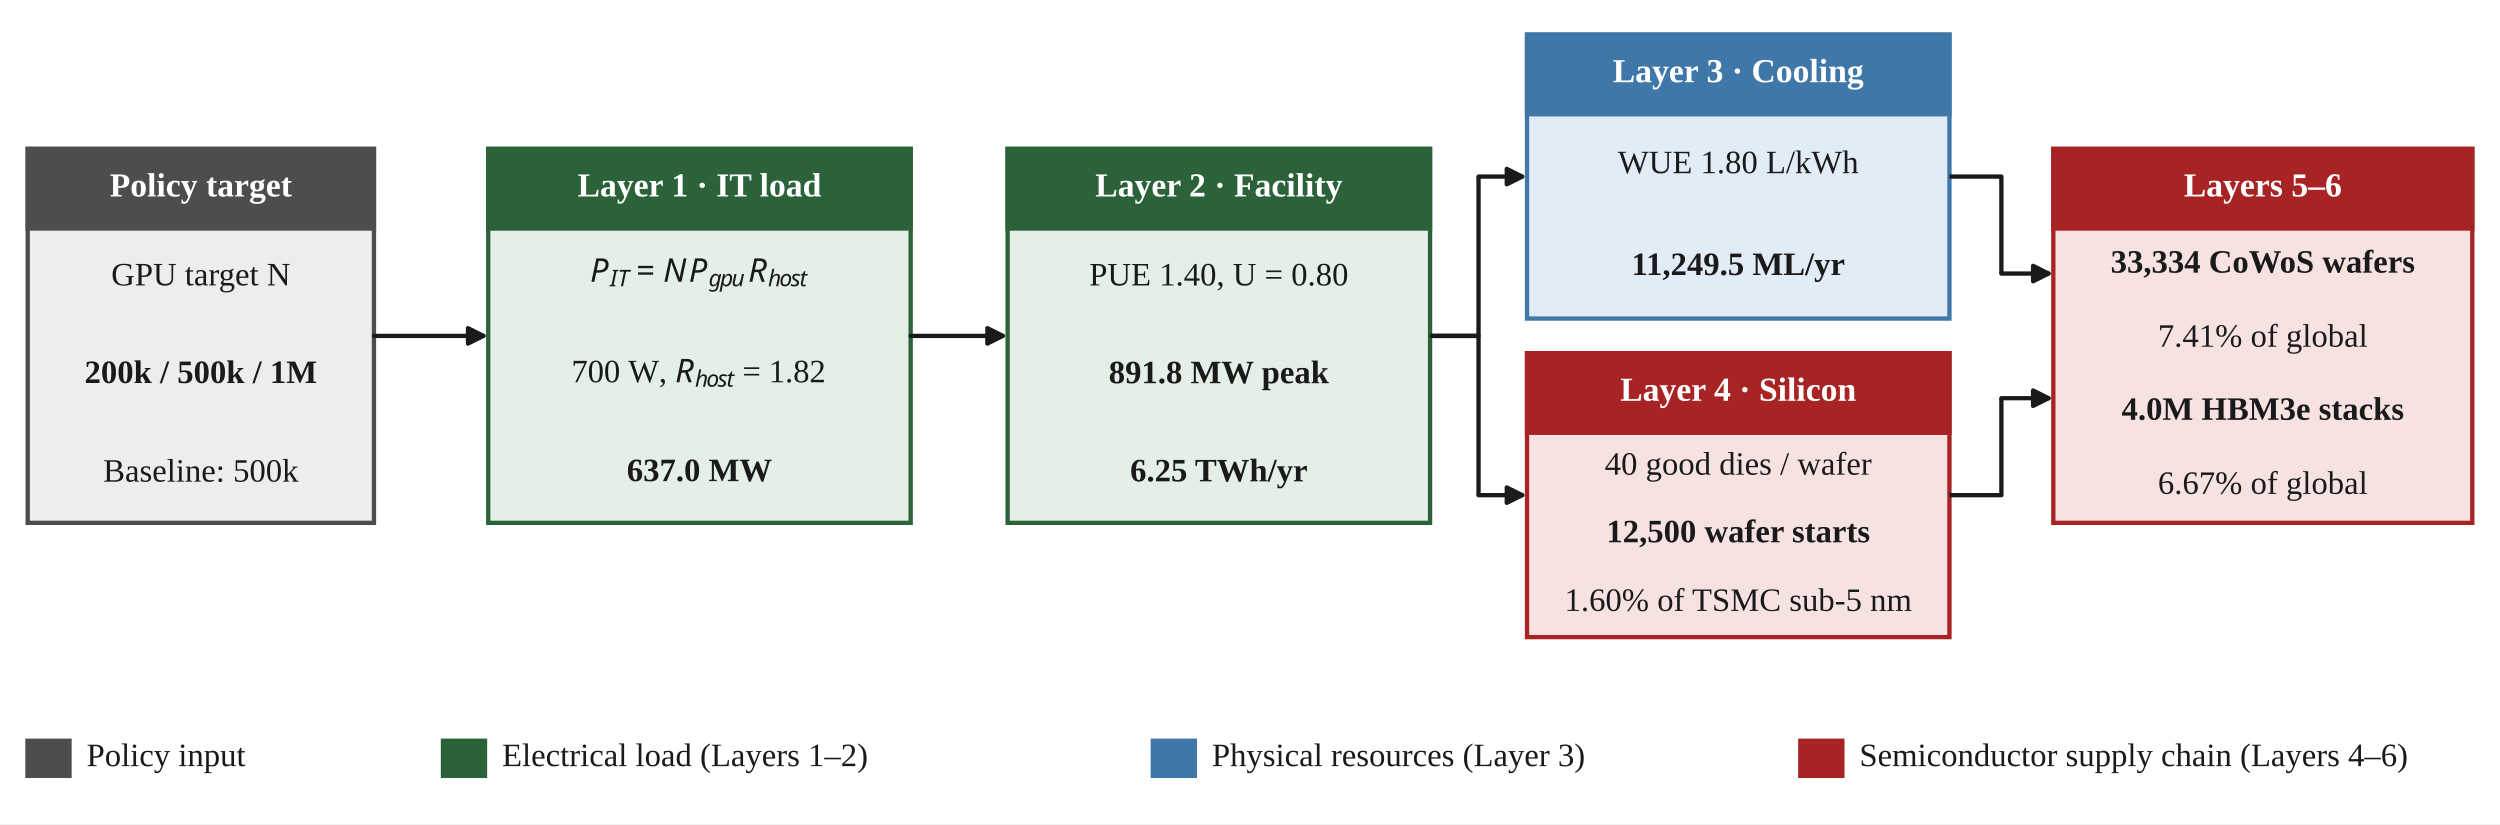
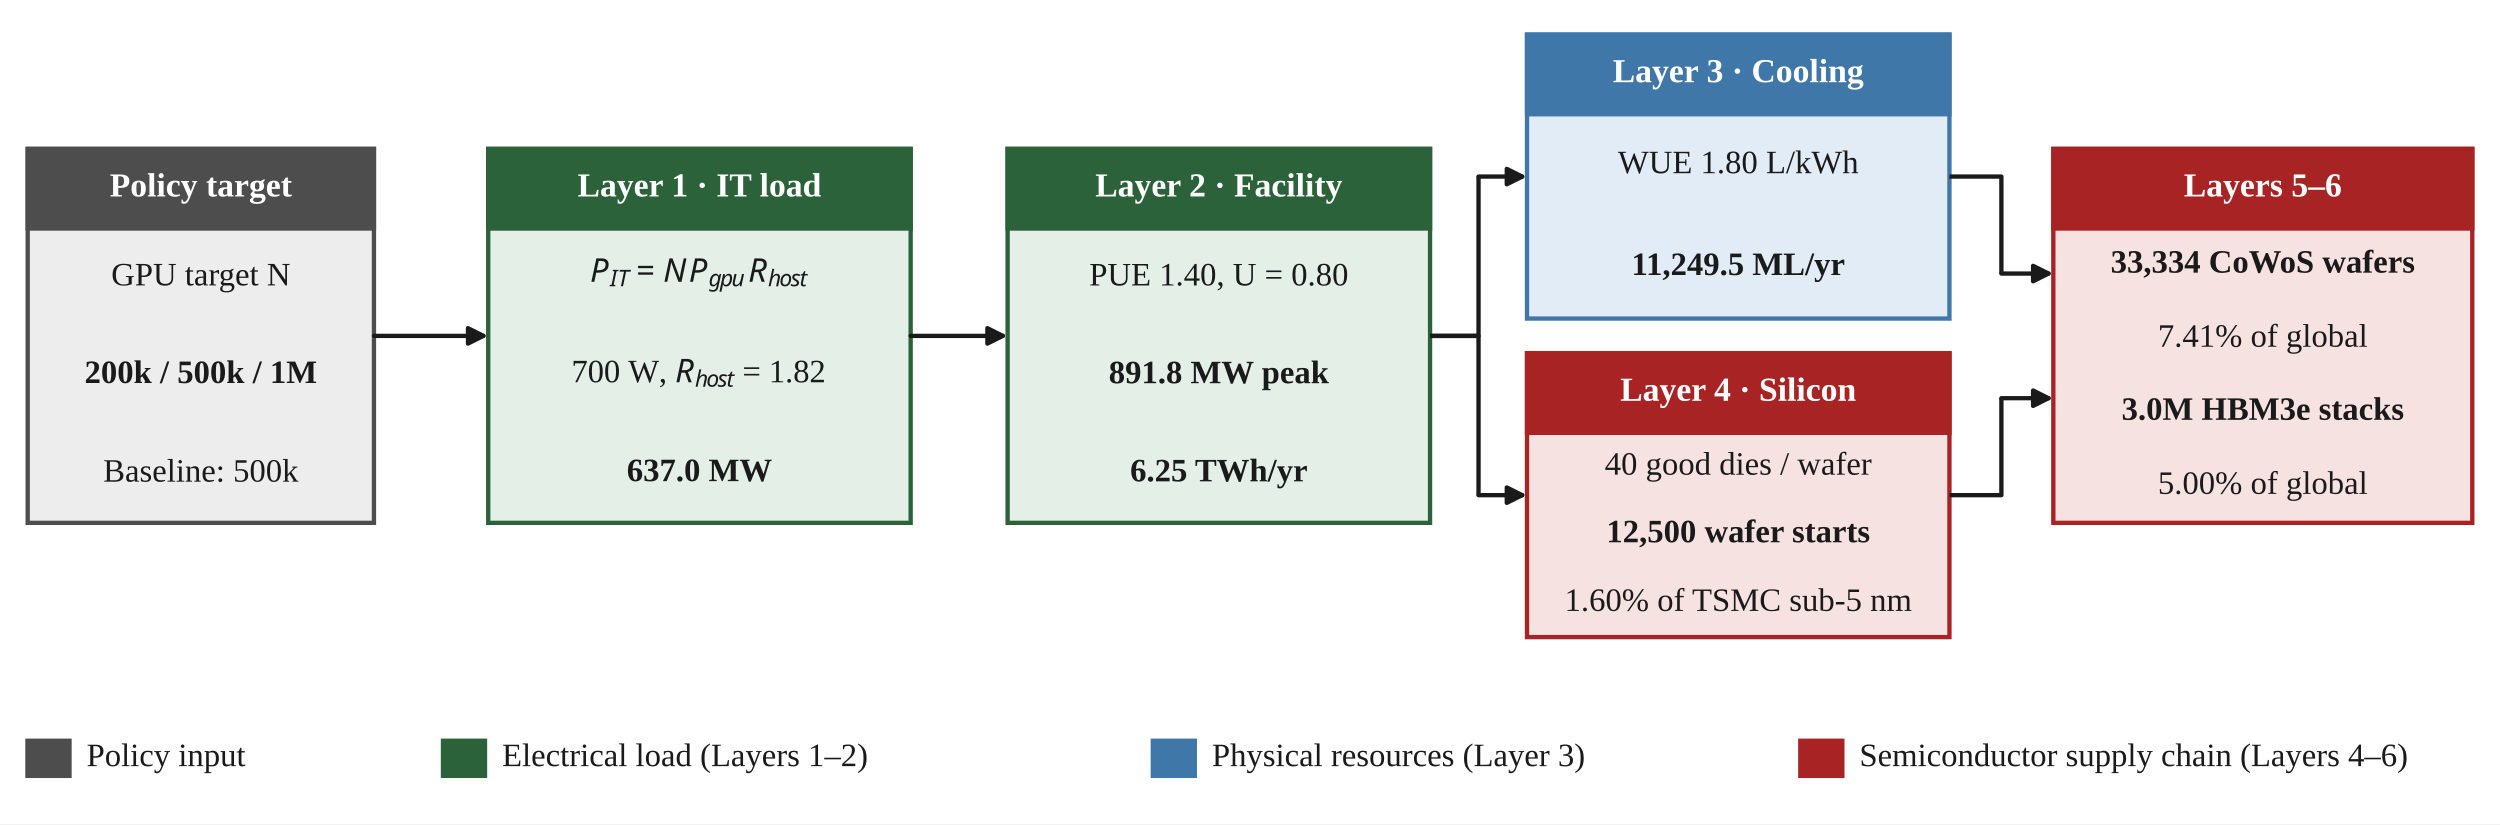
<svg xmlns="http://www.w3.org/2000/svg" width="519.84pt" height="171.36pt" viewBox="0 0 519.84 171.36" version="1.1">
  <defs>
    <style type="text/css">*{stroke-linejoin: round; stroke-linecap: butt}</style>
  </defs>
  <g id="figure_1">
    <g id="patch_1">
      <path d="M 0 171.36  L 519.84 171.36  L 519.84 -0  L 0 -0  z " style="fill: #ffffff" />
    </g>
    <g id="axes_1">
      <g id="patch_2">
-         <path d="M 5.76 108.72  L 77.76 108.72  L 77.76 30.96  L 5.76 30.96  z " clip-path="url(#p25f0886b2c)" style="fill: #ededed; stroke: #4d4d4d; stroke-width: 0.9; stroke-linejoin: miter" />
+         <path d="M 5.76 108.72  L 77.76 108.72  L 77.76 30.96  L 5.76 30.96  z " clip-path="url(#p703f00a301)" style="fill: #ededed; stroke: #4d4d4d; stroke-width: 0.9; stroke-linejoin: miter" />
      </g>
      <g id="patch_3">
-         <path d="M 101.52 108.72  L 189.36 108.72  L 189.36 30.96  L 101.52 30.96  z " clip-path="url(#p25f0886b2c)" style="fill: #e4efe7; stroke: #2b6239; stroke-width: 0.9; stroke-linejoin: miter" />
+         <path d="M 101.52 108.72  L 189.36 108.72  L 189.36 30.96  L 101.52 30.96  z " clip-path="url(#p703f00a301)" style="fill: #e4efe7; stroke: #2b6239; stroke-width: 0.9; stroke-linejoin: miter" />
      </g>
      <g id="patch_4">
-         <path d="M 209.52 108.72  L 297.36 108.72  L 297.36 30.96  L 209.52 30.96  z " clip-path="url(#p25f0886b2c)" style="fill: #e4efe7; stroke: #2b6239; stroke-width: 0.9; stroke-linejoin: miter" />
+         <path d="M 209.52 108.72  L 297.36 108.72  L 297.36 30.96  L 209.52 30.96  z " clip-path="url(#p703f00a301)" style="fill: #e4efe7; stroke: #2b6239; stroke-width: 0.9; stroke-linejoin: miter" />
      </g>
      <g id="patch_5">
-         <path d="M 317.52 66.24  L 405.36 66.24  L 405.36 7.2  L 317.52 7.2  z " clip-path="url(#p25f0886b2c)" style="fill: #e1ecf6; stroke: #3f77a8; stroke-width: 0.9; stroke-linejoin: miter" />
+         <path d="M 317.52 66.24  L 405.36 66.24  L 405.36 7.2  L 317.52 7.2  z " clip-path="url(#p703f00a301)" style="fill: #e1ecf6; stroke: #3f77a8; stroke-width: 0.9; stroke-linejoin: miter" />
      </g>
      <g id="patch_6">
-         <path d="M 317.52 132.48  L 405.36 132.48  L 405.36 73.44  L 317.52 73.44  z " clip-path="url(#p25f0886b2c)" style="fill: #f7e2e2; stroke: #a82424; stroke-width: 0.9; stroke-linejoin: miter" />
+         <path d="M 317.52 132.48  L 405.36 132.48  L 405.36 73.44  L 317.52 73.44  z " clip-path="url(#p703f00a301)" style="fill: #f7e2e2; stroke: #a82424; stroke-width: 0.9; stroke-linejoin: miter" />
      </g>
      <g id="patch_7">
-         <path d="M 426.96 108.72  L 514.08 108.72  L 514.08 30.96  L 426.96 30.96  z " clip-path="url(#p25f0886b2c)" style="fill: #f7e2e2; stroke: #a82424; stroke-width: 0.9; stroke-linejoin: miter" />
+         <path d="M 426.96 108.72  L 514.08 108.72  L 514.08 30.96  L 426.96 30.96  z " clip-path="url(#p703f00a301)" style="fill: #f7e2e2; stroke: #a82424; stroke-width: 0.9; stroke-linejoin: miter" />
      </g>
      <g id="patch_8">
-         <path d="M 5.76 47.52  L 77.76 47.52  L 77.76 30.96  L 5.76 30.96  z " clip-path="url(#p25f0886b2c)" style="fill: #4d4d4d; stroke: #4d4d4d; stroke-width: 0.9; stroke-linejoin: miter" />
+         <path d="M 5.76 47.52  L 77.76 47.52  L 77.76 30.96  L 5.76 30.96  z " clip-path="url(#p703f00a301)" style="fill: #4d4d4d; stroke: #4d4d4d; stroke-width: 0.9; stroke-linejoin: miter" />
      </g>
      <g id="patch_9">
-         <path d="M 101.52 47.52  L 189.36 47.52  L 189.36 30.96  L 101.52 30.96  z " clip-path="url(#p25f0886b2c)" style="fill: #2b6239; stroke: #2b6239; stroke-width: 0.9; stroke-linejoin: miter" />
+         <path d="M 101.52 47.52  L 189.36 47.52  L 189.36 30.96  L 101.52 30.96  z " clip-path="url(#p703f00a301)" style="fill: #2b6239; stroke: #2b6239; stroke-width: 0.9; stroke-linejoin: miter" />
      </g>
      <g id="patch_10">
-         <path d="M 209.52 47.52  L 297.36 47.52  L 297.36 30.96  L 209.52 30.96  z " clip-path="url(#p25f0886b2c)" style="fill: #2b6239; stroke: #2b6239; stroke-width: 0.9; stroke-linejoin: miter" />
+         <path d="M 209.52 47.52  L 297.36 47.52  L 297.36 30.96  L 209.52 30.96  z " clip-path="url(#p703f00a301)" style="fill: #2b6239; stroke: #2b6239; stroke-width: 0.9; stroke-linejoin: miter" />
      </g>
      <g id="patch_11">
-         <path d="M 317.52 23.76  L 405.36 23.76  L 405.36 7.2  L 317.52 7.2  z " clip-path="url(#p25f0886b2c)" style="fill: #3f77a8; stroke: #3f77a8; stroke-width: 0.9; stroke-linejoin: miter" />
+         <path d="M 317.52 23.76  L 405.36 23.76  L 405.36 7.2  L 317.52 7.2  z " clip-path="url(#p703f00a301)" style="fill: #3f77a8; stroke: #3f77a8; stroke-width: 0.9; stroke-linejoin: miter" />
      </g>
      <g id="patch_12">
-         <path d="M 317.52 90  L 405.36 90  L 405.36 73.44  L 317.52 73.44  z " clip-path="url(#p25f0886b2c)" style="fill: #a82424; stroke: #a82424; stroke-width: 0.9; stroke-linejoin: miter" />
+         <path d="M 317.52 90  L 405.36 90  L 405.36 73.44  L 317.52 73.44  z " clip-path="url(#p703f00a301)" style="fill: #a82424; stroke: #a82424; stroke-width: 0.9; stroke-linejoin: miter" />
      </g>
      <g id="patch_13">
-         <path d="M 426.96 47.52  L 514.08 47.52  L 514.08 30.96  L 426.96 30.96  z " clip-path="url(#p25f0886b2c)" style="fill: #a82424; stroke: #a82424; stroke-width: 0.9; stroke-linejoin: miter" />
+         <path d="M 426.96 47.52  L 514.08 47.52  L 514.08 30.96  L 426.96 30.96  z " clip-path="url(#p703f00a301)" style="fill: #a82424; stroke: #a82424; stroke-width: 0.9; stroke-linejoin: miter" />
      </g>
      <g id="patch_14">
-         <path d="M 5.76 161.28  L 14.4 161.28  L 14.4 154.08  L 5.76 154.08  z " clip-path="url(#p25f0886b2c)" style="fill: #4d4d4d; stroke: #4d4d4d; stroke-linejoin: miter" />
+         <path d="M 5.76 161.28  L 14.4 161.28  L 14.4 154.08  L 5.76 154.08  z " clip-path="url(#p703f00a301)" style="fill: #4d4d4d; stroke: #4d4d4d; stroke-linejoin: miter" />
      </g>
      <g id="text_1">
        <text style="font-size: 6.8px; font-family: 'Times New Roman', 'Times', 'DejaVu Serif', serif; text-anchor: start; fill: #1a1a1a" x="18" y="159.307" transform="rotate(-0 18 159.3072)">Policy input</text>
      </g>
      <g id="patch_15">
-         <path d="M 92.16 161.28  L 100.8 161.28  L 100.8 154.08  L 92.16 154.08  z " clip-path="url(#p25f0886b2c)" style="fill: #2b6239; stroke: #2b6239; stroke-linejoin: miter" />
+         <path d="M 92.16 161.28  L 100.8 161.28  L 100.8 154.08  L 92.16 154.08  z " clip-path="url(#p703f00a301)" style="fill: #2b6239; stroke: #2b6239; stroke-linejoin: miter" />
      </g>
      <g id="text_2">
        <text style="font-size: 6.8px; font-family: 'Times New Roman', 'Times', 'DejaVu Serif', serif; text-anchor: start; fill: #1a1a1a" x="104.4" y="159.307" transform="rotate(-0 104.4 159.3072)">Electrical load (Layers 1–2)</text>
      </g>
      <g id="patch_16">
-         <path d="M 239.76 161.28  L 248.4 161.28  L 248.4 154.08  L 239.76 154.08  z " clip-path="url(#p25f0886b2c)" style="fill: #3f77a8; stroke: #3f77a8; stroke-linejoin: miter" />
+         <path d="M 239.76 161.28  L 248.4 161.28  L 248.4 154.08  L 239.76 154.08  z " clip-path="url(#p703f00a301)" style="fill: #3f77a8; stroke: #3f77a8; stroke-linejoin: miter" />
      </g>
      <g id="text_3">
        <text style="font-size: 6.8px; font-family: 'Times New Roman', 'Times', 'DejaVu Serif', serif; text-anchor: start; fill: #1a1a1a" x="252" y="159.307" transform="rotate(-0 252 159.3072)">Physical resources (Layer 3)</text>
      </g>
      <g id="patch_17">
-         <path d="M 374.4 161.28  L 383.04 161.28  L 383.04 154.08  L 374.4 154.08  z " clip-path="url(#p25f0886b2c)" style="fill: #a82424; stroke: #a82424; stroke-linejoin: miter" />
+         <path d="M 374.4 161.28  L 383.04 161.28  L 383.04 154.08  L 374.4 154.08  z " clip-path="url(#p703f00a301)" style="fill: #a82424; stroke: #a82424; stroke-linejoin: miter" />
      </g>
      <g id="text_4">
        <text style="font-size: 6.8px; font-family: 'Times New Roman', 'Times', 'DejaVu Serif', serif; text-anchor: start; fill: #1a1a1a" x="386.64" y="159.307" transform="rotate(-0 386.64 159.3072)">Semiconductor supply chain (Layers 4–6)</text>
      </g>
      <g id="text_5">
        <text style="font-weight: 700; font-size: 7px; font-family: 'Times New Roman', 'Times', 'DejaVu Serif', serif; text-anchor: middle; fill: #ffffff" x="41.76" y="40.857" transform="rotate(-0 41.76 40.85711)">Policy target</text>
      </g>
      <g id="text_6">
        <text style="font-size: 6.8px; font-family: 'Times New Roman', 'Times', 'DejaVu Serif', serif; text-anchor: middle; fill: #1a1a1a" x="41.76" y="59.341" transform="rotate(-0 41.76 59.34084)">GPU target N</text>
      </g>
      <g id="text_7">
        <text style="font-weight: 700; font-size: 6.8px; font-family: 'Times New Roman', 'Times', 'DejaVu Serif', serif; text-anchor: middle; fill: #1a1a1a" x="41.76" y="79.644" transform="rotate(-0 41.76 79.64416)">200k / 500k / 1M</text>
      </g>
      <g id="text_8">
        <text style="font-size: 6.8px; font-family: 'Times New Roman', 'Times', 'DejaVu Serif', serif; text-anchor: middle; fill: #1a1a1a" x="41.76" y="100.154" transform="rotate(-0 41.76 100.1536)">Baseline: 500k</text>
      </g>
      <g id="text_9">
        <text style="font-weight: 700; font-size: 7px; font-family: 'Times New Roman', 'Times', 'DejaVu Serif', serif; text-anchor: middle; fill: #ffffff" x="145.44" y="40.85" transform="rotate(-0 145.44 40.85)">Layer 1 · IT load</text>
      </g>
      <g id="text_10">
        <g style="fill: #1a1a1a" transform="translate(122.694 59.012)">
          <text>
            <tspan x="0" y="-0.422" style="font-style: italic; font-size: 6.8px; font-family: 'STIXGeneral'; fill: #1a1a1a">P</tspan>
            <tspan x="15.207" y="-0.422" style="font-style: italic; font-size: 6.8px; font-family: 'STIXGeneral'; fill: #1a1a1a">N</tspan>
            <tspan x="20.522" y="-0.422" style="font-style: italic; font-size: 6.8px; font-family: 'STIXGeneral'; fill: #1a1a1a">P</tspan>
            <tspan x="32.874" y="-0.422" style="font-style: italic; font-size: 6.8px; font-family: 'STIXGeneral'; fill: #1a1a1a">R</tspan>
            <tspan x="4.124" y="0.506" style="font-style: italic; font-size: 4.76px; font-family: 'STIXGeneral'; fill: #1a1a1a">I</tspan>
            <tspan x="5.698" y="0.506" style="font-style: italic; font-size: 4.76px; font-family: 'STIXGeneral'; fill: #1a1a1a">T</tspan>
            <tspan x="24.646" y="0.506" style="font-style: italic; font-size: 4.76px; font-family: 'STIXGeneral'; fill: #1a1a1a">g</tspan>
            <tspan x="27.008" y="0.506" style="font-style: italic; font-size: 4.76px; font-family: 'STIXGeneral'; fill: #1a1a1a">p</tspan>
            <tspan x="29.39" y="0.506" style="font-style: italic; font-size: 4.76px; font-family: 'STIXGeneral'; fill: #1a1a1a">u</tspan>
            <tspan x="36.998" y="0.506" style="font-style: italic; font-size: 4.76px; font-family: 'STIXGeneral'; fill: #1a1a1a">h</tspan>
            <tspan x="39.361" y="0.506" style="font-style: italic; font-size: 4.76px; font-family: 'STIXGeneral'; fill: #1a1a1a">o</tspan>
            <tspan x="41.723" y="0.506" style="font-style: italic; font-size: 4.76px; font-family: 'STIXGeneral'; fill: #1a1a1a">s</tspan>
            <tspan x="43.561" y="0.506" style="font-style: italic; font-size: 4.76px; font-family: 'STIXGeneral'; fill: #1a1a1a">t</tspan>
            <tspan x="9.609" y="-0.422" style="font-size: 6.8px; font-family: 'STIXGeneral'; fill: #1a1a1a">=</tspan>
          </text>
        </g>
      </g>
      <g id="text_11">
        <g style="fill: #1a1a1a" transform="translate(118.818 79.75359)">
          <text>
            <tspan x="0" y="-0.266" style="font-size: 6.8px; font-family: 'Times New Roman'; fill: #1a1a1a">7</tspan>
            <tspan x="3.375" y="-0.266" style="font-size: 6.8px; font-family: 'Times New Roman'; fill: #1a1a1a">0</tspan>
            <tspan x="6.75" y="-0.266" style="font-size: 6.8px; font-family: 'Times New Roman'; fill: #1a1a1a">0</tspan>
            <tspan x="10.125" y="-0.266" style="font-size: 6.8px; font-family: 'Times New Roman'; fill: #1a1a1a"> </tspan>
            <tspan x="11.812" y="-0.266" style="font-size: 6.8px; font-family: 'Times New Roman'; fill: #1a1a1a">W</tspan>
            <tspan x="18.183" y="-0.266" style="font-size: 6.8px; font-family: 'Times New Roman'; fill: #1a1a1a">,</tspan>
            <tspan x="19.871" y="-0.266" style="font-size: 6.8px; font-family: 'Times New Roman'; fill: #1a1a1a"> </tspan>
            <tspan x="33.869" y="-0.266" style="font-size: 6.8px; font-family: 'Times New Roman'; fill: #1a1a1a"> </tspan>
            <tspan x="35.556" y="-0.266" style="font-size: 6.8px; font-family: 'Times New Roman'; fill: #1a1a1a">=</tspan>
            <tspan x="39.363" y="-0.266" style="font-size: 6.8px; font-family: 'Times New Roman'; fill: #1a1a1a"> </tspan>
            <tspan x="41.05" y="-0.266" style="font-size: 6.8px; font-family: 'Times New Roman'; fill: #1a1a1a">1</tspan>
            <tspan x="44.425" y="-0.266" style="font-size: 6.8px; font-family: 'Times New Roman'; fill: #1a1a1a">.</tspan>
            <tspan x="46.113" y="-0.266" style="font-size: 6.8px; font-family: 'Times New Roman'; fill: #1a1a1a">8</tspan>
            <tspan x="49.488" y="-0.266" style="font-size: 6.8px; font-family: 'Times New Roman'; fill: #1a1a1a">2</tspan>
            <tspan x="21.558" y="-0.266" style="font-style: italic; font-size: 6.8px; font-family: 'STIXGeneral'; fill: #1a1a1a">R</tspan>
            <tspan x="25.683" y="0.662" style="font-style: italic; font-size: 4.76px; font-family: 'STIXGeneral'; fill: #1a1a1a">h</tspan>
            <tspan x="28.045" y="0.662" style="font-style: italic; font-size: 4.76px; font-family: 'STIXGeneral'; fill: #1a1a1a">o</tspan>
            <tspan x="30.408" y="0.662" style="font-style: italic; font-size: 4.76px; font-family: 'STIXGeneral'; fill: #1a1a1a">s</tspan>
            <tspan x="32.246" y="0.662" style="font-style: italic; font-size: 4.76px; font-family: 'STIXGeneral'; fill: #1a1a1a">t</tspan>
          </text>
        </g>
      </g>
      <g id="text_12">
        <text style="font-weight: 700; font-size: 6.8px; font-family: 'Times New Roman', 'Times', 'DejaVu Serif', serif; text-anchor: middle; fill: #1a1a1a" x="145.44" y="100.044" transform="rotate(-0 145.44 100.0442)">637.0 MW</text>
      </g>
      <g id="text_13">
        <text style="font-weight: 700; font-size: 7px; font-family: 'Times New Roman', 'Times', 'DejaVu Serif', serif; text-anchor: middle; fill: #ffffff" x="253.44" y="40.857" transform="rotate(-0 253.44 40.85711)">Layer 2 · Facility</text>
      </g>
      <g id="text_14">
        <text style="font-size: 6.8px; font-family: 'Times New Roman', 'Times', 'DejaVu Serif', serif; text-anchor: middle; fill: #1a1a1a" x="253.44" y="59.354" transform="rotate(-0 253.44 59.35359)">PUE 1.40, U = 0.80</text>
      </g>
      <g id="text_15">
        <text style="font-weight: 700; font-size: 6.8px; font-family: 'Times New Roman', 'Times', 'DejaVu Serif', serif; text-anchor: middle; fill: #1a1a1a" x="253.44" y="79.69" transform="rotate(-0 253.44 79.69038)">891.8 MW peak</text>
      </g>
      <g id="text_16">
        <text style="font-weight: 700; font-size: 6.8px; font-family: 'Times New Roman', 'Times', 'DejaVu Serif', serif; text-anchor: middle; fill: #1a1a1a" x="253.44" y="100.089" transform="rotate(-0 253.44 100.0888)">6.25 TWh/yr</text>
      </g>
      <g id="text_17">
        <text style="font-weight: 700; font-size: 7px; font-family: 'Times New Roman', 'Times', 'DejaVu Serif', serif; text-anchor: middle; fill: #ffffff" x="361.44" y="17.097" transform="rotate(-0 361.44 17.09711)">Layer 3 · Cooling</text>
      </g>
      <g id="text_18">
        <text style="font-size: 6.8px; font-family: 'Times New Roman', 'Times', 'DejaVu Serif', serif; text-anchor: middle; fill: #1a1a1a" x="361.44" y="36.014" transform="rotate(-0 361.44 36.01359)">WUE 1.80 L/kWh</text>
      </g>
      <g id="text_19">
        <text style="font-weight: 700; font-size: 6.8px; font-family: 'Times New Roman', 'Times', 'DejaVu Serif', serif; text-anchor: middle; fill: #1a1a1a" x="361.44" y="57.189" transform="rotate(-0 361.44 57.18878)">11,249.5 ML/yr</text>
      </g>
      <g id="text_20">
        <text style="font-weight: 700; font-size: 7px; font-family: 'Times New Roman', 'Times', 'DejaVu Serif', serif; text-anchor: middle; fill: #ffffff" x="361.44" y="83.337" transform="rotate(-0 361.44 83.33711)">Layer 4 · Silicon</text>
      </g>
      <g id="text_21">
        <text style="font-size: 6.8px; font-family: 'Times New Roman', 'Times', 'DejaVu Serif', serif; text-anchor: middle; fill: #1a1a1a" x="361.44" y="98.707" transform="rotate(-0 361.44 98.70722)">40 good dies / wafer</text>
      </g>
      <g id="text_22">
        <text style="font-weight: 700; font-size: 6.8px; font-family: 'Times New Roman', 'Times', 'DejaVu Serif', serif; text-anchor: middle; fill: #1a1a1a" x="361.44" y="112.764" transform="rotate(-0 361.44 112.7642)">12,500 wafer starts</text>
      </g>
      <g id="text_23">
        <text style="font-size: 6.8px; font-family: 'Times New Roman', 'Times', 'DejaVu Serif', serif; text-anchor: middle; fill: #1a1a1a" x="361.44" y="127.034" transform="rotate(-0 361.44 127.0336)">1.60% of TSMC sub-5 nm</text>
      </g>
      <g id="text_24">
        <text style="font-weight: 700; font-size: 7px; font-family: 'Times New Roman', 'Times', 'DejaVu Serif', serif; text-anchor: middle; fill: #ffffff" x="470.52" y="40.85" transform="rotate(-0 470.52 40.85)">Layers 5–6</text>
      </g>
      <g id="text_25">
        <text style="font-weight: 700; font-size: 6.8px; font-family: 'Times New Roman', 'Times', 'DejaVu Serif', serif; text-anchor: middle; fill: #1a1a1a" x="470.52" y="56.694" transform="rotate(-0 470.52 56.69416)">33,334 CoWoS wafers</text>
      </g>
      <g id="text_26">
        <text style="font-size: 6.8px; font-family: 'Times New Roman', 'Times', 'DejaVu Serif', serif; text-anchor: middle; fill: #1a1a1a" x="470.52" y="72.097" transform="rotate(-0 470.52 72.09722)">7.41% of global</text>
      </g>
      <g id="text_27">
-         <text style="font-weight: 700; font-size: 6.8px; font-family: 'Times New Roman', 'Times', 'DejaVu Serif', serif; text-anchor: middle; fill: #1a1a1a" x="470.52" y="87.294" transform="rotate(-0 470.52 87.29416)">4.0M HBM3e stacks</text>
+         <text style="font-weight: 700; font-size: 6.8px; font-family: 'Times New Roman', 'Times', 'DejaVu Serif', serif; text-anchor: middle; fill: #1a1a1a" x="470.52" y="87.294" transform="rotate(-0 470.52 87.29416)">3.0M HBM3e stacks</text>
      </g>
      <g id="text_28">
-         <text style="font-size: 6.8px; font-family: 'Times New Roman', 'Times', 'DejaVu Serif', serif; text-anchor: middle; fill: #1a1a1a" x="470.52" y="102.697" transform="rotate(-0 470.52 102.6972)">6.67% of global</text>
+         <text style="font-size: 6.8px; font-family: 'Times New Roman', 'Times', 'DejaVu Serif', serif; text-anchor: middle; fill: #1a1a1a" x="470.52" y="102.697" transform="rotate(-0 470.52 102.6972)">5.00% of global</text>
      </g>
      <g id="patch_18">
        <path d="M 77.76 69.84  Q 89.64 69.84 100.514 69.84  " style="fill: none; stroke: #1a1a1a; stroke-width: 0.9; stroke-linecap: round" />
        <path d="M 97.314 68.24  L 100.514 69.84  L 97.314 71.44  z " style="fill: #1a1a1a; stroke: #1a1a1a; stroke-width: 0.9; stroke-linecap: round" />
      </g>
      <g id="patch_19">
        <path d="M 189.36 69.84  Q 199.44 69.84 208.514 69.84  " style="fill: none; stroke: #1a1a1a; stroke-width: 0.9; stroke-linecap: round" />
        <path d="M 205.314 68.24  L 208.514 69.84  L 205.314 71.44  z " style="fill: #1a1a1a; stroke: #1a1a1a; stroke-width: 0.9; stroke-linecap: round" />
      </g>
      <g id="line2d_1">
-         <path d="M 297.36 69.84  L 307.44 69.84  L 307.44 36.72  " clip-path="url(#p25f0886b2c)" style="fill: none; stroke: #1a1a1a; stroke-width: 0.9" />
+         <path d="M 297.36 69.84  L 307.44 69.84  L 307.44 36.72  " clip-path="url(#p703f00a301)" style="fill: none; stroke: #1a1a1a; stroke-width: 0.9" />
      </g>
      <g id="patch_20">
        <path d="M 307.44 36.72  Q 312.48 36.72 316.514 36.72  " style="fill: none; stroke: #1a1a1a; stroke-width: 0.9; stroke-linecap: round" />
        <path d="M 313.314 35.12  L 316.514 36.72  L 313.314 38.32  z " style="fill: #1a1a1a; stroke: #1a1a1a; stroke-width: 0.9; stroke-linecap: round" />
      </g>
      <g id="line2d_2">
-         <path d="M 297.36 69.84  L 307.44 69.84  L 307.44 102.96  " clip-path="url(#p25f0886b2c)" style="fill: none; stroke: #1a1a1a; stroke-width: 0.9" />
+         <path d="M 297.36 69.84  L 307.44 69.84  L 307.44 102.96  " clip-path="url(#p703f00a301)" style="fill: none; stroke: #1a1a1a; stroke-width: 0.9" />
      </g>
      <g id="patch_21">
        <path d="M 307.44 102.96  Q 312.48 102.96 316.514 102.96  " style="fill: none; stroke: #1a1a1a; stroke-width: 0.9; stroke-linecap: round" />
        <path d="M 313.314 101.36  L 316.514 102.96  L 313.314 104.56  z " style="fill: #1a1a1a; stroke: #1a1a1a; stroke-width: 0.9; stroke-linecap: round" />
      </g>
      <g id="line2d_3">
-         <path d="M 405.36 36.72  L 416.16 36.72  L 416.16 56.88  " clip-path="url(#p25f0886b2c)" style="fill: none; stroke: #1a1a1a; stroke-width: 0.9" />
+         <path d="M 405.36 36.72  L 416.16 36.72  L 416.16 56.88  " clip-path="url(#p703f00a301)" style="fill: none; stroke: #1a1a1a; stroke-width: 0.9" />
      </g>
      <g id="patch_22">
        <path d="M 416.16 56.88  Q 421.56 56.88 425.954 56.88  " style="fill: none; stroke: #1a1a1a; stroke-width: 0.9; stroke-linecap: round" />
        <path d="M 422.754 55.28  L 425.954 56.88  L 422.754 58.48  z " style="fill: #1a1a1a; stroke: #1a1a1a; stroke-width: 0.9; stroke-linecap: round" />
      </g>
      <g id="line2d_4">
-         <path d="M 405.36 102.96  L 416.16 102.96  L 416.16 82.8  " clip-path="url(#p25f0886b2c)" style="fill: none; stroke: #1a1a1a; stroke-width: 0.9" />
+         <path d="M 405.36 102.96  L 416.16 102.96  L 416.16 82.8  " clip-path="url(#p703f00a301)" style="fill: none; stroke: #1a1a1a; stroke-width: 0.9" />
      </g>
      <g id="patch_23">
        <path d="M 416.16 82.8  Q 421.56 82.8 425.954 82.8  " style="fill: none; stroke: #1a1a1a; stroke-width: 0.9; stroke-linecap: round" />
        <path d="M 422.754 81.2  L 425.954 82.8  L 422.754 84.4  z " style="fill: #1a1a1a; stroke: #1a1a1a; stroke-width: 0.9; stroke-linecap: round" />
      </g>
    </g>
  </g>
  <defs>
-     <clipPath id="p25f0886b2c">
+     <clipPath id="p703f00a301">
      <rect x="2.16" y="2.16" width="515.52" height="167.04" />
    </clipPath>
  </defs>
</svg>
